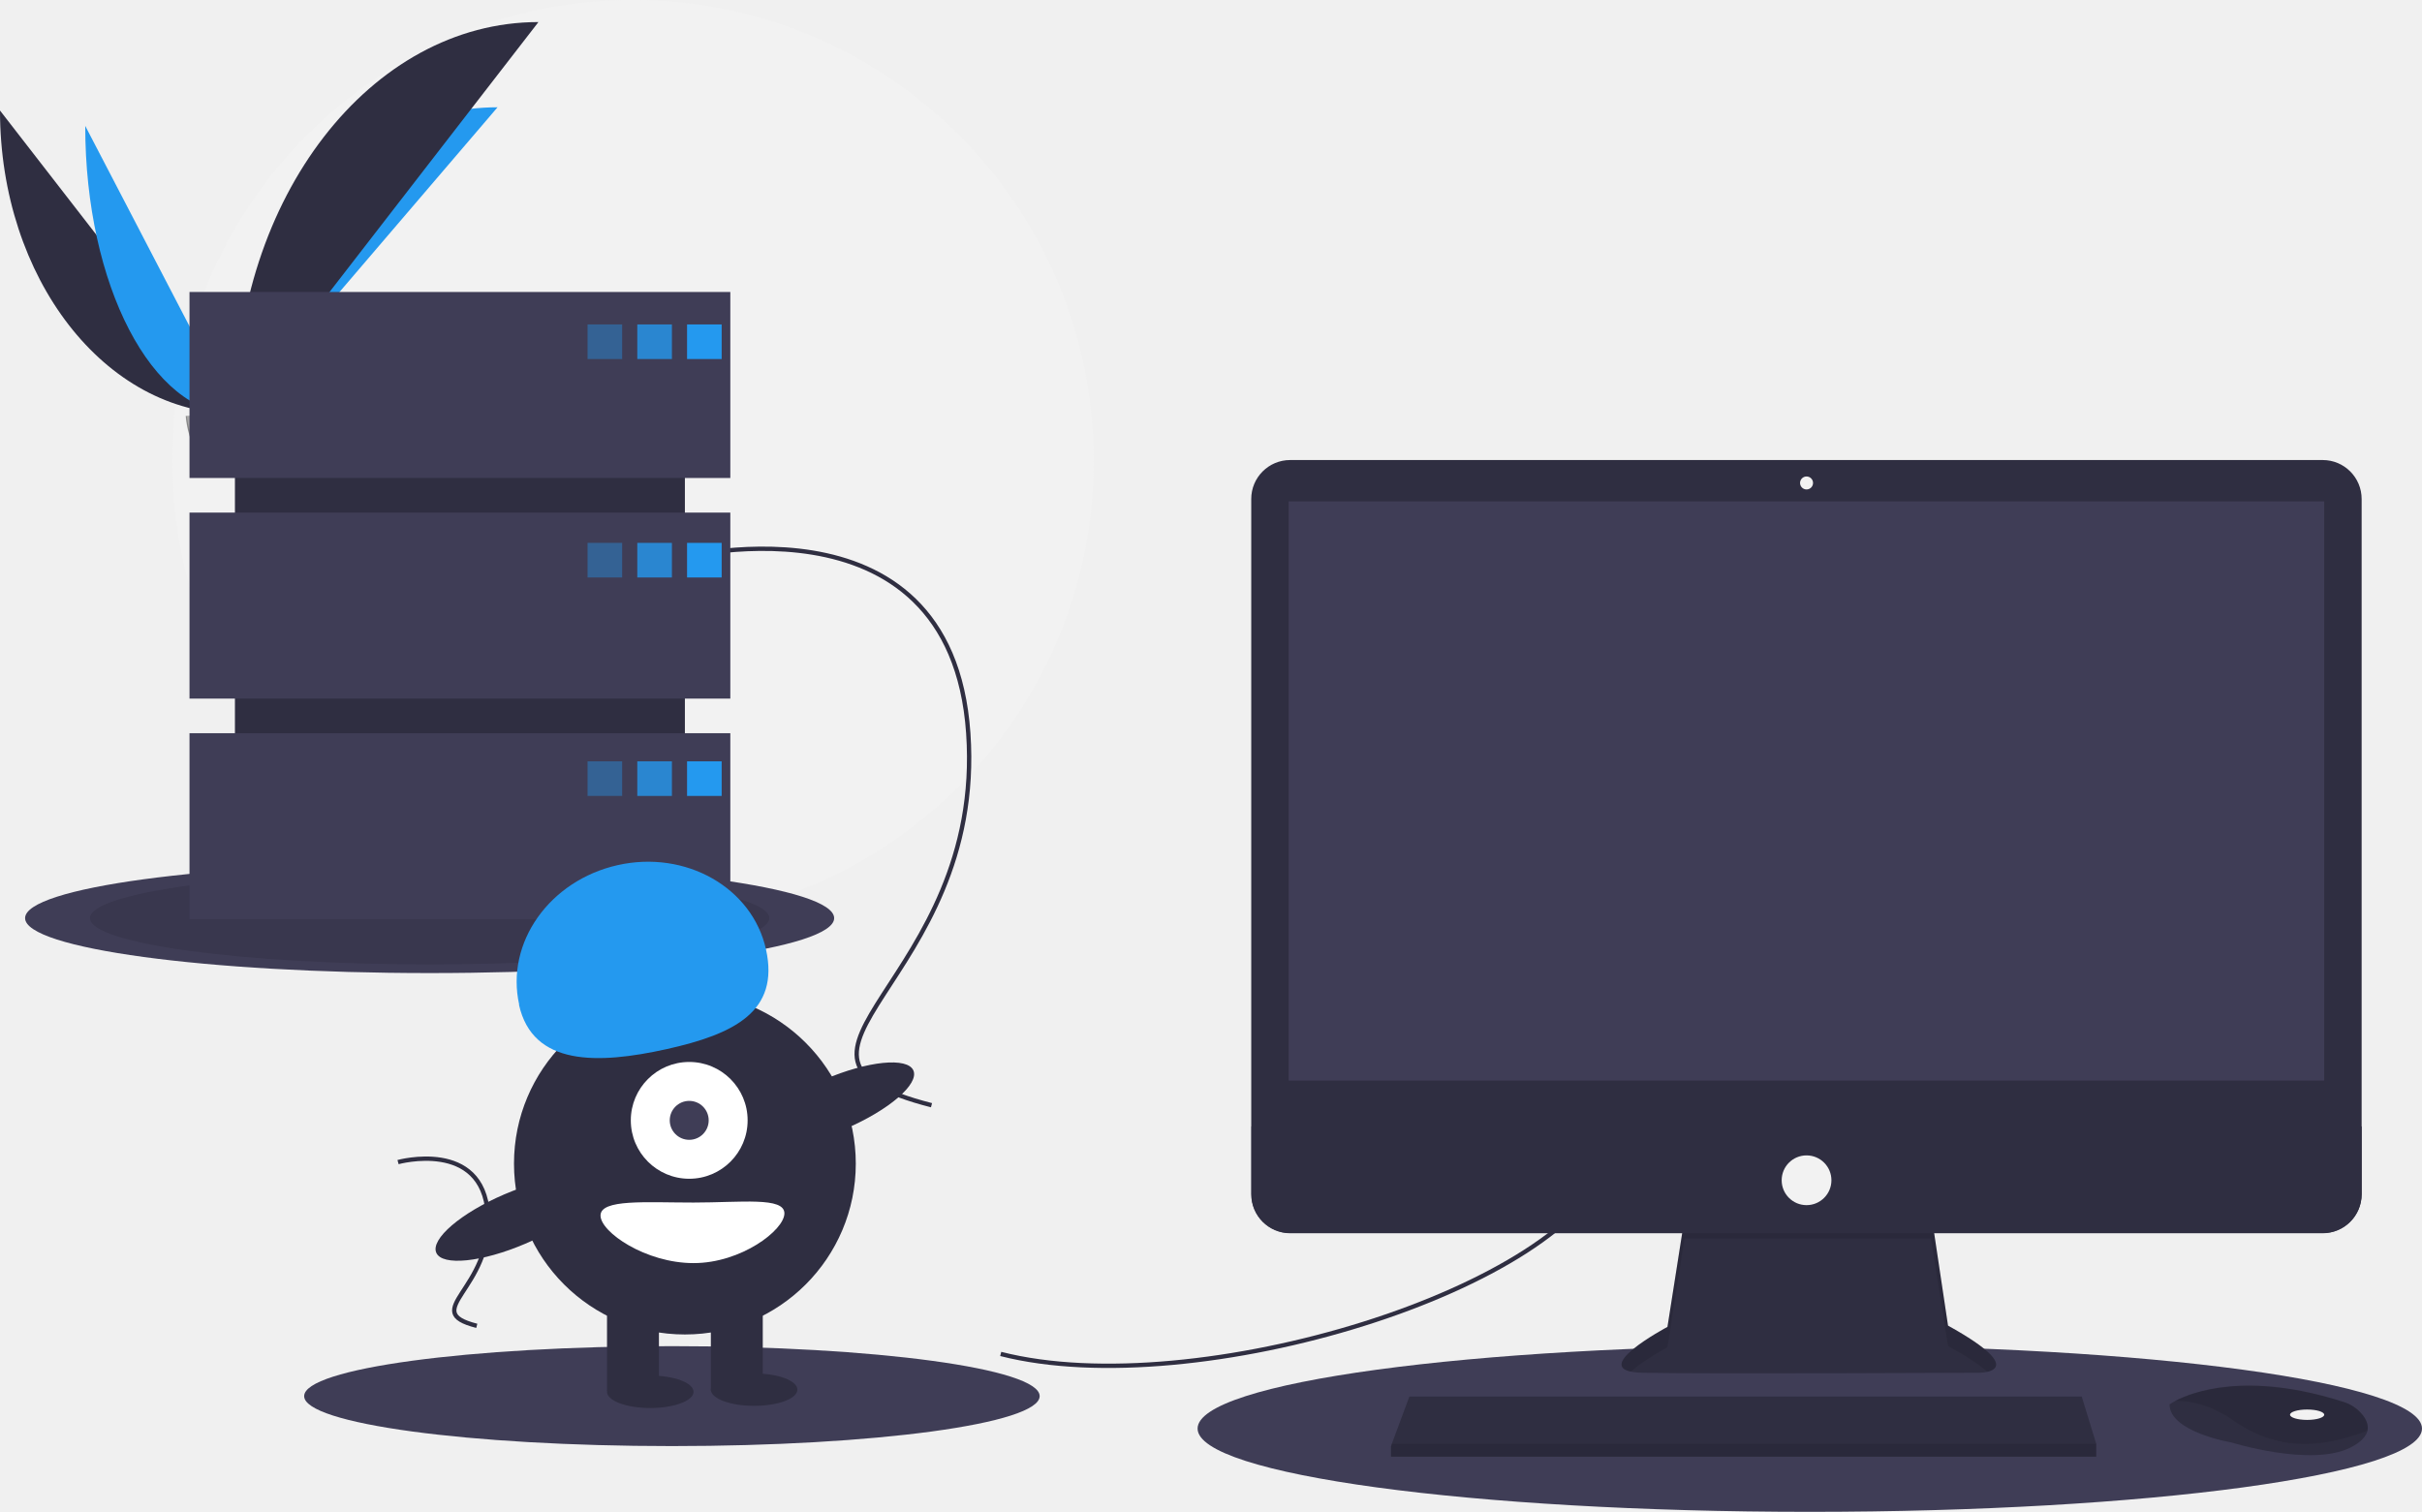
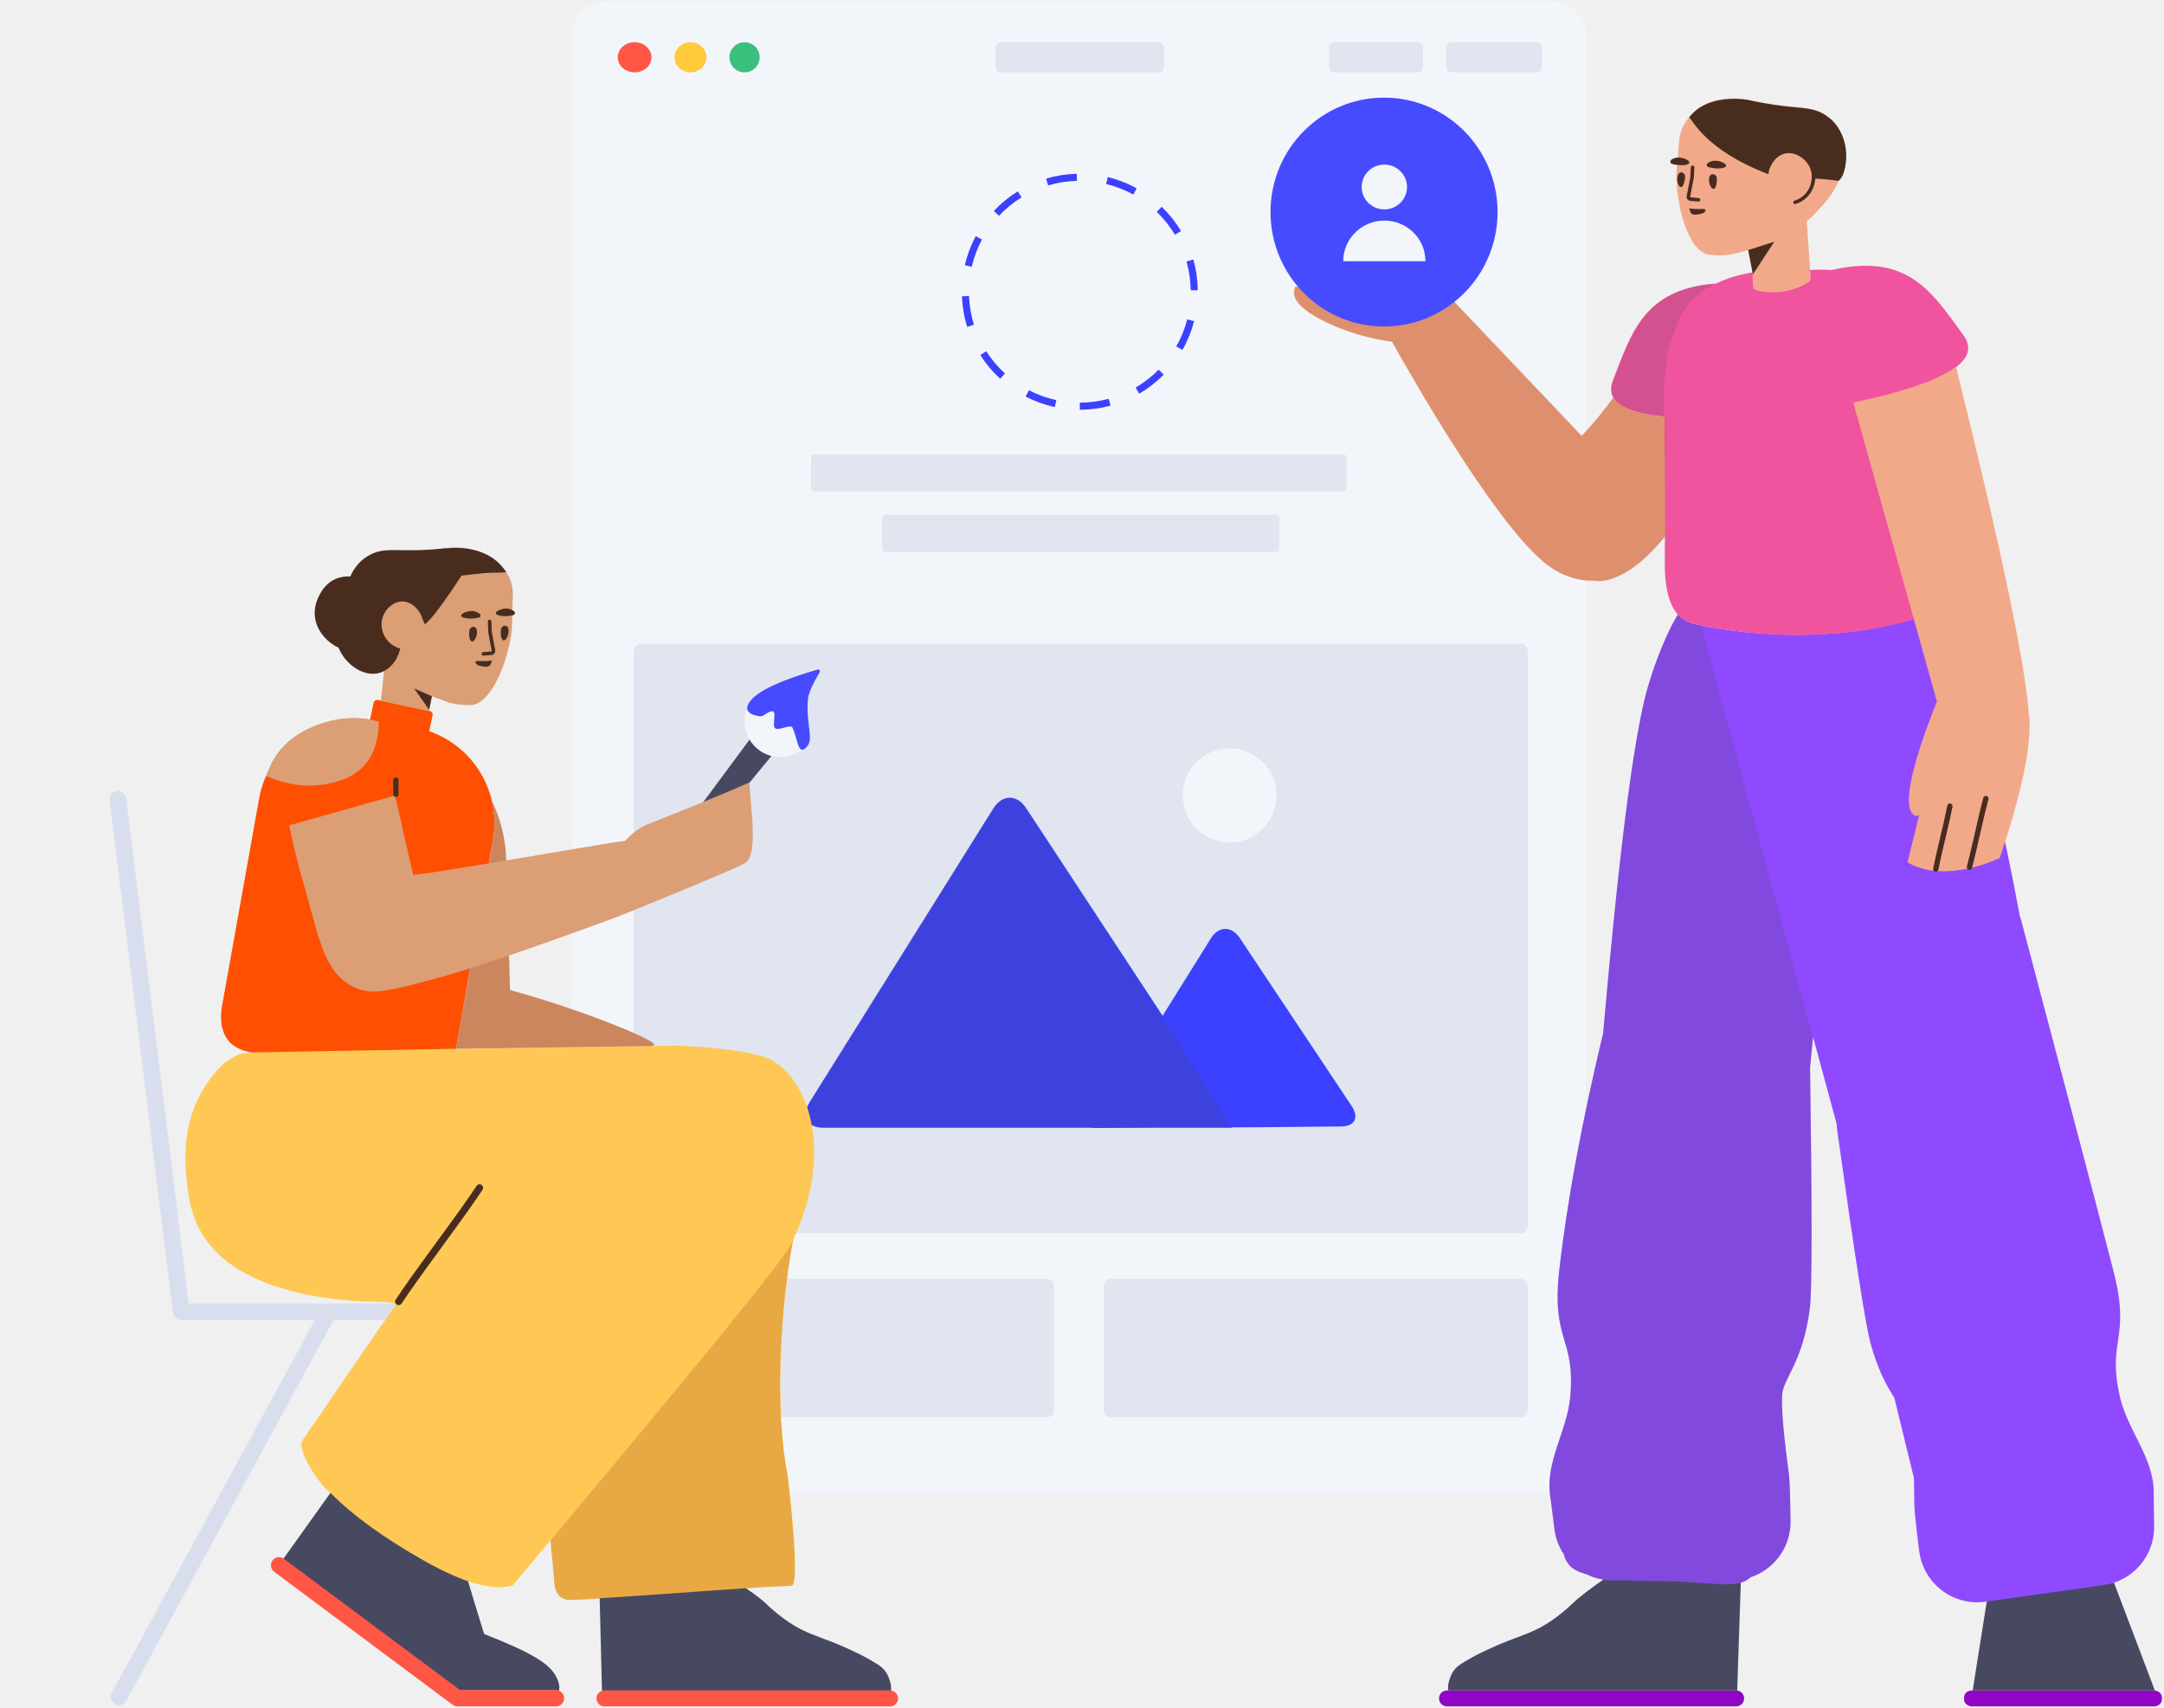
- <svg xmlns="http://www.w3.org/2000/svg" id="Layer_1" data-name="Layer 1" version="1.1" viewBox="0 0 1119.6 699">
-   <defs>
-     <style>
-       .cls-1 {
-         fill: none;
-         stroke: #2f2e41;
-         stroke-miterlimit: 10;
-         stroke-width: 2px;
-       }
- 
-       .cls-2 {
-         fill: #3f3d56;
-       }
- 
-       .cls-2, .cls-3, .cls-4, .cls-5, .cls-6, .cls-7, .cls-8, .cls-9, .cls-10, .cls-11 {
-         stroke-width: 0px;
-       }
- 
-       .cls-3 {
-         fill: #f2f2f2;
-       }
- 
-       .cls-4 {
-         fill: #2f2e41;
-       }
- 
-       .cls-5, .cls-6, .cls-11 {
-         fill: #2499ef;
-       }
- 
-       .cls-6 {
-         opacity: .4;
-       }
- 
-       .cls-6, .cls-7, .cls-9, .cls-11 {
-         isolation: isolate;
-       }
- 
-       .cls-7 {
-         opacity: .1;
-       }
- 
-       .cls-7, .cls-9 {
-         fill: #000;
-       }
- 
-       .cls-8 {
-         fill: #a8a8a8;
-       }
- 
-       .cls-9 {
-         opacity: .2;
-       }
- 
-       .cls-10 {
-         fill: #fff;
-       }
- 
-       .cls-11 {
-         opacity: .8;
-       }
-     </style>
-   </defs>
-   <circle class="cls-3" cx="292.6" cy="213" r="213" />
-   <path class="cls-4" d="M0,51.1c0,77.5,48.6,140.2,108.7,140.2" />
-   <path class="cls-5" d="M108.7,191.4c0-78.4,54.3-141.8,121.3-141.8" />
-   <path class="cls-5" d="M39.4,58.2c0,73.6,31,133.2,69.3,133.2" />
-   <path class="cls-4" d="M108.7,191.4c0-100.1,62.7-181.2,140.2-181.2" />
-   <path class="cls-8" d="M85.8,192.3s15.4-.5,20.1-3.8,23.7-7.3,24.9-2,23.2,26.4,5.8,26.5-40.4-2.7-45.1-5.5-5.6-15.3-5.6-15.3Z" />
-   <path class="cls-9" d="M136.8,211.3c-17.4.1-40.4-2.7-45.1-5.5-3.5-2.2-4.9-9.9-5.4-13.4-.3,0-.5,0-.5,0,0,0,1,12.4,5.6,15.3s27.7,5.7,45.1,5.5c5,0,6.8-1.8,6.7-4.5-.7,1.6-2.6,2.6-6.4,2.6Z" />
-   <ellipse class="cls-2" cx="198.6" cy="424.5" rx="187" ry="25.4" />
-   <ellipse class="cls-7" cx="198.6" cy="424.5" rx="157" ry="21.4" />
-   <ellipse class="cls-2" cx="836.6" cy="660.5" rx="283" ry="38.5" />
-   <ellipse class="cls-2" cx="310.6" cy="645.5" rx="170" ry="23.1" />
-   <path class="cls-1" d="M462.6,626c90,23,263-30,282-90" />
-   <path class="cls-1" d="M309.6,259s130-36,138,80-107,149-17,172" />
-   <path class="cls-1" d="M184,537.3s39.1-10.8,41.5,24c2.4,34.9-32.2,44.8-5.1,51.7" />
-   <path class="cls-4" d="M778.7,563.2l-7.9,50.3s-38.8,20.6-11.5,21.2,155.7,0,155.7,0c0,0,24.8,0-14.5-21.8l-7.9-52.7-113.9,3Z" />
-   <path class="cls-7" d="M753.8,634.2c6.2-5.5,17-11.3,17-11.3l7.9-50.3h113.9c0,.1,7.9,49.7,7.9,49.7,9.2,5.1,14.9,9,18.2,12,5.1-1.2,10.6-5.4-18.2-21.4l-7.9-52.7-113.9,3-7.9,50.3s-32.6,17.3-17,20.7Z" />
-   <rect class="cls-4" x="578.4" y="212.7" width="513.3" height="357.5" rx="18" ry="18" />
-   <rect class="cls-2" x="595.7" y="231.8" width="478.7" height="267.8" />
-   <circle class="cls-3" cx="835.1" cy="223.3" r="3" />
-   <path class="cls-4" d="M1091.7,520.8v31.3c0,10-8.1,18-18,18h-477.2c-10,0-18-8.1-18-18h0v-31.3h513.3Z" />
-   <polygon class="cls-4" points="969 667.5 969 673.5 643 673.5 643 668.7 643.4 667.5 651.5 645.7 962.3 645.7 969 667.5" />
-   <path class="cls-4" d="M1094.4,661.5c-.6,2.5-2.8,5.2-7.9,7.8-18.2,9.1-55.1-2.4-55.1-2.4,0,0-28.5-4.8-28.5-17.6.8-.5,1.6-1,2.5-1.5,7.6-4,33-14,77.9.4,3.3,1,6.3,3,8.5,5.6,1.8,2.1,3.2,4.8,2.6,7.7Z" />
-   <path class="cls-7" d="M1094.4,661.5c-22.3,8.5-42.1,9.2-62.4-5-10.3-7.1-19.6-8.9-26.6-8.8,7.6-4,33-14,77.9.4,3.3,1,6.3,3,8.5,5.6,1.8,2.1,3.2,4.8,2.6,7.7Z" />
-   <ellipse class="cls-3" cx="1066.5" cy="654.1" rx="7.9" ry="2.4" />
-   <circle class="cls-3" cx="835.1" cy="545.7" r="11.5" />
-   <polygon class="cls-7" points="969 667.5 969 673.5 643 673.5 643 668.7 643.4 667.5 969 667.5" />
-   <rect class="cls-4" x="108.6" y="159" width="208" height="242" />
-   <rect class="cls-2" x="87.6" y="135" width="250" height="86" />
-   <rect class="cls-2" x="87.6" y="237" width="250" height="86" />
-   <rect class="cls-2" x="87.6" y="339" width="250" height="86" />
-   <rect class="cls-6" x="271.6" y="150" width="16" height="16" />
-   <rect class="cls-11" x="294.6" y="150" width="16" height="16" />
-   <rect class="cls-5" x="317.6" y="150" width="16" height="16" />
-   <rect class="cls-6" x="271.6" y="251" width="16" height="16" />
-   <rect class="cls-11" x="294.6" y="251" width="16" height="16" />
-   <rect class="cls-5" x="317.6" y="251" width="16" height="16" />
-   <rect class="cls-6" x="271.6" y="352" width="16" height="16" />
-   <rect class="cls-11" x="294.6" y="352" width="16" height="16" />
-   <rect class="cls-5" x="317.6" y="352" width="16" height="16" />
-   <circle class="cls-4" cx="316.6" cy="538" r="79" />
-   <rect class="cls-4" x="280.6" y="600" width="24" height="43" />
-   <rect class="cls-4" x="328.6" y="600" width="24" height="43" />
-   <ellipse class="cls-4" cx="300.6" cy="643.5" rx="20" ry="7.5" />
-   <ellipse class="cls-4" cx="348.6" cy="642.5" rx="20" ry="7.5" />
-   <circle class="cls-10" cx="318.6" cy="518" r="27" />
-   <circle class="cls-2" cx="318.6" cy="518" r="9" />
-   <path class="cls-5" d="M240,464.5c-6.4-28.6,14-57.4,45.5-64.5s62.3,10.4,68.6,39-14.5,39.1-46.1,46.1-61.8,7.9-68.1-20.6Z" />
-   <ellipse class="cls-4" cx="385.8" cy="510.8" rx="39.5" ry="12.4" transform="translate(-169.9 193) rotate(-23.2)" />
-   <ellipse class="cls-4" cx="237.8" cy="563.8" rx="39.5" ry="12.4" transform="translate(-202.7 139.1) rotate(-23.2)" />
-   <path class="cls-10" d="M362.6,561c0,7.7-19.9,23-42,23s-43-14.3-43-22,20.9-6,43-6,42-2.7,42,5Z" />
+ <svg xmlns="http://www.w3.org/2000/svg" width="493" height="389" viewBox="0 0 493 389" fill="none">
+   <path d="M353.296 0.308H138.306C133.842 0.308 130.224 3.927 130.224 8.391V332.129C130.224 336.593 133.842 340.212 138.306 340.212H353.296C357.76 340.212 361.379 336.593 361.379 332.129V8.391C361.379 3.927 357.76 0.308 353.296 0.308Z" fill="#F2F6FB" />
+   <path d="M144.57 16.485C146.69 16.485 148.409 14.947 148.409 13.05C148.409 11.152 146.69 9.614 144.57 9.614C142.449 9.614 140.731 11.152 140.731 13.05C140.731 14.947 142.449 16.485 144.57 16.485Z" fill="#FF5645" />
+   <path d="M157.299 16.485C159.308 16.485 160.936 14.947 160.936 13.05C160.936 11.152 159.308 9.614 157.299 9.614C155.291 9.614 153.662 11.152 153.662 13.05C153.662 14.947 155.291 16.485 157.299 16.485Z" fill="#FFCB3D" />
+   <path d="M169.625 16.485C171.522 16.485 173.06 14.947 173.06 13.05C173.06 11.152 171.522 9.614 169.625 9.614C167.728 9.614 166.19 11.152 166.19 13.05C166.19 14.947 167.728 16.485 169.625 16.485Z" fill="#3ABF7C" />
+   <path d="M228.02 9.614H263.986C264.656 9.614 265.199 10.157 265.199 10.827V15.273C265.199 15.942 264.656 16.485 263.986 16.485H228.02C227.35 16.485 226.808 15.942 226.808 15.273V10.827C226.808 10.157 227.35 9.614 228.02 9.614ZM330.666 9.614H350.064C350.733 9.614 351.276 10.157 351.276 10.827V15.273C351.276 15.942 350.733 16.485 350.064 16.485H330.666C329.996 16.485 329.454 15.942 329.454 15.273V10.827C329.454 10.157 329.996 9.614 330.666 9.614ZM303.994 9.614H322.988C323.657 9.614 324.2 10.157 324.2 10.827V15.273C324.2 15.942 323.657 16.485 322.988 16.485H303.994C303.325 16.485 302.782 15.942 302.782 15.273V10.827C302.782 10.157 303.325 9.614 303.994 9.614ZM201.752 117.245H290.658C291.105 117.245 291.466 117.607 291.466 118.053V124.933C291.466 125.38 291.105 125.742 290.658 125.742H201.752C201.306 125.742 200.944 125.38 200.944 124.933V118.053C200.944 117.607 201.306 117.245 201.752 117.245ZM185.588 103.487H306.015C306.461 103.487 306.823 103.849 306.823 104.296V111.176C306.823 111.623 306.461 111.984 306.015 111.984H185.588C185.141 111.984 184.779 111.623 184.779 111.176V104.296C184.779 103.849 185.141 103.487 185.588 103.487ZM144.368 148.23C144.368 147.339 145.095 146.616 145.985 146.616H346.426C347.319 146.616 348.043 147.339 348.043 148.23V279.338C348.043 280.229 347.316 280.952 346.426 280.952H145.985C145.092 280.952 144.368 280.229 144.368 279.338V148.23ZM145.632 291.308H238.071C238.792 291.308 239.053 291.383 239.317 291.524C239.58 291.665 239.787 291.871 239.928 292.135C240.069 292.398 240.144 292.66 240.144 293.38V320.796C240.144 321.517 240.069 321.778 239.928 322.042C239.787 322.305 239.58 322.512 239.317 322.653C239.053 322.794 238.792 322.869 238.071 322.869H145.632C144.911 322.869 144.65 322.794 144.386 322.653C144.123 322.512 143.916 322.305 143.775 322.042C143.634 321.778 143.559 321.517 143.559 320.796V293.38C143.559 292.66 143.634 292.398 143.775 292.135C143.916 291.871 144.123 291.665 144.386 291.524C144.65 291.383 144.911 291.308 145.632 291.308ZM253.531 291.308H345.971C346.691 291.308 346.953 291.383 347.216 291.524C347.479 291.665 347.686 291.871 347.827 292.135C347.968 292.398 348.043 292.66 348.043 293.38V320.796C348.043 321.517 347.968 321.778 347.827 322.042C347.686 322.305 347.479 322.512 347.216 322.653C346.953 322.794 346.691 322.869 345.971 322.869H253.531C252.811 322.869 252.549 322.794 252.286 322.653C252.022 322.512 251.816 322.305 251.675 322.042C251.534 321.778 251.459 321.517 251.459 320.796V293.38C251.459 292.66 251.534 292.398 251.675 292.135C251.816 291.871 252.022 291.665 252.286 291.524C252.549 291.383 252.811 291.308 253.531 291.308Z" fill="#E1E5F0" />
+   <path d="M280.132 191.921C286.032 191.921 290.815 187.117 290.815 181.192C290.815 175.266 286.032 170.462 280.132 170.462C274.231 170.462 269.448 175.266 269.448 181.192C269.448 187.117 274.231 191.921 280.132 191.921Z" fill="#F2F6FB" />
+   <path d="M246.003 93.33V91.714C248.251 91.714 250.459 91.42 252.588 90.847L253.009 92.408C250.743 93.018 248.393 93.33 246.003 93.33ZM259.531 89.682L258.716 88.286C260.636 87.165 262.401 85.794 263.965 84.212L265.114 85.349C263.451 87.031 261.573 88.49 259.531 89.682ZM269.383 79.714L267.978 78.916C269.075 76.986 269.913 74.917 270.468 72.758L272.033 73.16C271.443 75.459 270.551 77.66 269.383 79.714ZM272.875 66.108L271.259 66.128C271.23 63.881 270.908 61.676 270.307 59.554L271.862 59.113C272.502 61.372 272.845 63.718 272.875 66.108ZM269.051 52.623L267.665 53.456C266.52 51.551 265.127 49.803 263.525 48.26L264.647 47.096C266.35 48.737 267.832 50.596 269.051 52.623ZM258.959 42.901L258.179 44.316C256.236 43.245 254.157 42.433 251.991 41.907L252.372 40.336C254.679 40.896 256.891 41.76 258.959 42.901ZM245.311 39.585L245.352 41.201C243.107 41.258 240.906 41.608 238.791 42.238L238.33 40.688C240.582 40.018 242.924 39.645 245.311 39.585ZM231.879 43.584L232.729 44.958C230.839 46.129 229.109 47.544 227.587 49.166L226.409 48.059C228.028 46.335 229.868 44.829 231.879 43.584ZM222.287 53.801L223.713 54.563C222.667 56.52 221.883 58.609 221.384 60.784L219.809 60.422C220.339 58.108 221.174 55.884 222.287 53.801ZM219.149 67.493L220.764 67.432C220.85 69.675 221.229 71.871 221.886 73.98L220.343 74.461C219.643 72.217 219.24 69.879 219.149 67.493ZM223.321 80.873L224.684 80.005C225.878 81.88 227.316 83.592 228.957 85.093L227.865 86.286C226.121 84.689 224.591 82.868 223.321 80.873ZM233.659 90.333L234.402 88.898C236.372 89.918 238.47 90.675 240.651 91.146L240.31 92.726C237.989 92.225 235.755 91.419 233.659 90.333ZM262.922 256.89L248.9 256.954L248.939 256.89H187.697C183.903 256.89 182.46 254.282 184.471 251.066L226.323 184.158C228.335 180.942 231.665 180.896 233.763 184.063L264.862 231.384L275.863 213.76C277.637 210.918 280.579 210.874 282.436 213.663L307.907 251.906C309.763 254.694 308.572 256.71 305.218 256.606L286.592 256.783L280.711 256.81L280.76 256.89C280.76 256.89 277.687 256.89 273.891 256.89H262.922Z" fill="#3C41FF" />
+   <path opacity="0.177" d="M280.594 256.982C280.594 256.982 277.521 256.982 273.725 256.982H187.531C183.737 256.982 182.293 254.374 184.305 251.158L226.156 184.25C228.168 181.034 231.499 180.988 233.597 184.155L269.788 239.225" fill="#444444" />
+   <path d="M490.696 388.712H449.274C448.304 388.712 447.456 388.013 447.456 387.173V386.614C447.456 385.774 448.264 385.075 449.274 385.075H490.696C491.666 385.075 492.515 385.774 492.515 386.614V387.173C492.515 388.013 491.707 388.712 490.696 388.712ZM395.527 385.075C396.531 385.075 397.345 385.889 397.345 386.893C397.345 387.898 396.531 388.712 395.527 388.712H329.656C328.651 388.712 327.837 387.898 327.837 386.893C327.837 385.889 328.651 385.075 329.656 385.075H395.527Z" fill="#9105C6" />
+   <path d="M490.917 385.087C490.845 385.079 490.771 385.074 490.696 385.074H449.413L452.68 364.457L481.615 360.536L490.917 385.087ZM395.768 385.09C395.689 385.08 395.608 385.074 395.527 385.074H329.942C329.898 384.853 329.876 384.574 329.883 384.213C329.928 383.931 329.934 383.608 330.02 383.286C330.539 381.355 331.167 380.072 333.006 378.932C334.845 377.792 336.722 376.773 338.678 375.878C345.891 372.487 348.355 372.53 353.098 369.419C355.061 368.12 356.866 366.615 358.551 364.987C359.675 363.902 361.969 362.139 365.434 359.698L396.59 360.396L395.768 385.09Z" fill="#474961" />
+   <path d="M439.619 137.408C442.695 143.397 451.02 161.98 458.452 199.808C459.064 202.947 459.652 206.002 460.215 208.969L460.272 208.9C470.457 247.282 477.527 274.152 481.481 289.51C485.543 305.284 479.91 305.037 482.99 318.308C484.766 325.959 490.716 332.111 490.664 340.078C490.656 341.336 490.687 343.852 490.755 347.626C490.878 354.367 485.953 360.139 479.278 361.077L452.316 364.867C445.022 365.892 438.279 360.81 437.254 353.516C437.244 353.449 437.235 353.381 437.227 353.314C436.499 347.495 436.131 344.036 436.122 342.936C436.102 340.658 436.074 338.583 436.03 336.693C434.477 330.335 432.858 323.718 431.555 318.384C429.797 315.668 427.729 311.913 426.099 305.84C425.027 301.844 422.59 286.291 418.787 259.181C418.714 258.817 418.575 257.696 418.37 255.818L413.047 236.224C412.825 238.513 412.599 240.828 412.37 243.164C412.839 275.636 412.827 293.878 412.333 297.889C410.778 310.515 406.126 313.991 405.99 317.958C405.857 321.844 406.448 327.508 407.57 336.02C407.714 337.11 407.831 340.587 407.92 346.45C407.921 346.518 407.922 346.586 407.922 346.654C407.922 352.558 404.087 357.565 398.772 359.321C395.429 362.365 390.046 360.049 375.91 360.146C375.91 360.146 373.735 360.165 370.863 359.992L367.359 359.992C365.285 359.992 363.311 359.515 361.549 358.661C359.878 358.193 358.495 357.577 357.725 356.768C357.082 356.073 356.676 355.285 356.676 355.285C356.484 354.855 356.346 354.432 356.247 354.032C355.13 352.35 354.38 350.393 354.121 348.269C353.664 344.522 353.344 342.026 353.161 340.781C352.002 332.899 357.037 325.978 357.731 318.155C358.934 304.585 353.391 305.613 355.218 289.427C356.98 273.815 360.315 255.793 365.222 235.362C368.06 203.185 371.795 167.03 375.91 154.88C375.979 154.663 378.545 146.052 382.256 139.972C382.369 140.094 382.487 140.212 382.609 140.324C383.073 140.76 383.535 141.076 383.996 141.31C384.919 141.86 385.684 142.049 385.684 142.049C385.684 142.049 385.722 142.048 385.761 142.088C385.761 142.088 410.537 148.285 435.12 141.226L435.195 141.184C435.195 141.184 435.953 140.969 436.856 140.387C437.271 140.138 437.759 139.765 438.209 139.353C438.772 138.802 439.237 138.139 439.619 137.408Z" fill="#8F4AFF" />
+   <path opacity="0.177" d="M387.557 142.483L400.493 190.186L413.035 236.353C412.817 238.6 412.595 240.872 412.37 243.164C412.839 275.636 412.827 293.878 412.333 297.889C410.778 310.515 406.126 313.991 405.99 317.958C405.857 321.844 406.448 327.508 407.57 336.02C407.714 337.11 407.831 340.587 407.92 346.45C407.921 346.518 407.922 346.586 407.922 346.654C407.922 352.558 404.087 357.565 398.772 359.321C395.429 362.365 390.046 360.049 375.91 360.146C375.91 360.146 373.735 360.165 370.863 359.992L367.359 359.992C365.285 359.992 363.311 359.515 361.549 358.661C359.878 358.193 358.495 357.577 357.725 356.768C357.082 356.073 356.676 355.285 356.676 355.285C356.484 354.855 356.346 354.432 356.247 354.032C355.13 352.35 354.38 350.393 354.121 348.269C353.664 344.522 353.344 342.026 353.161 340.781C352.002 332.899 357.037 325.978 357.731 318.155C358.934 304.585 353.391 305.613 355.218 289.427C356.98 273.815 360.315 255.793 365.222 235.362C368.06 203.185 371.795 167.03 375.91 154.88C375.979 154.663 378.545 146.052 382.256 139.972C382.369 140.094 382.487 140.212 382.609 140.324C383.073 140.76 383.535 141.076 383.996 141.31C384.919 141.86 385.684 142.049 385.684 142.049C385.684 142.049 385.722 142.048 385.761 142.088C385.761 142.088 386.393 142.246 387.557 142.483Z" fill="#444444" />
+   <path d="M440.049 86.671C440.095 87.136 440.141 87.616 440.185 88.111L440.187 88.232L440.298 90.211C440.949 112.23 441.274 122.128 441.456 126.005C441.456 126.005 441.425 126.41 441.473 127.016C441.58 128.792 441.746 136.106 438.377 139.399C437.928 139.811 437.439 140.183 437.025 140.433C436.122 141.014 435.364 141.23 435.364 141.23L435.289 141.272C410.706 148.33 385.93 142.133 385.93 142.133C385.511 142.023 385.107 141.91 384.338 141.526C383.583 141.15 382.865 140.595 382.635 140.379C379.191 137.205 379.244 129.881 379.289 128.101C379.279 127.535 379.272 127.091 379.272 127.091C379.315 123.392 379.3 114.411 379.199 94.925C369.547 94.029 365.64 91.245 367.476 86.572C371.649 75.956 374.413 65.77 390.956 64.593C395.015 62.569 399.447 61.891 402.532 61.685C404.319 61.573 405.652 61.59 406.185 61.621C406.413 61.617 406.719 61.652 407.29 61.683C407.862 61.713 408.509 61.742 409.233 61.77C409.955 61.717 410.602 61.665 411.172 61.615C411.742 61.565 412.008 61.52 412.274 61.515C412.844 61.465 414.137 61.401 415.927 61.451C416.354 61.465 416.807 61.486 417.281 61.518C417.521 61.463 417.763 61.409 418.01 61.356C435.012 57.686 440.388 66.977 447.291 76.321C450.054 80.06 447.64 83.511 440.049 86.671Z" fill="#F0549E" />
+   <path opacity="0.177" d="M390.699 64.592C388.337 65.783 386.106 67.433 384.346 69.716C383.564 70.74 382.563 72.293 381.803 74.53C381.694 74.855 381.585 75.14 381.477 75.465C381.222 76.157 380.677 77.622 380.21 79.206C379.708 80.994 379.31 84.396 379.05 89.13L379.052 89.251L379.011 91.233C379.018 92.481 379.024 93.69 379.03 94.861C369.616 93.933 365.818 91.159 367.634 86.539C371.771 76.012 374.523 65.908 390.699 64.592Z" fill="#444444" />
+   <path d="M437.257 185.543C436.92 185.805 436.721 185.921 436.721 185.921C431.416 185.031 439.001 165.38 441.262 159.818L422.22 91.693C434.041 89.193 441.839 86.469 445.613 83.519C455.879 124.833 461.427 151.331 462.255 163.013C462.318 163.383 462.357 163.78 462.371 164.204C462.592 171.002 460.333 181.406 455.595 195.415C455.557 195.497 443.233 201.549 434.563 196.433L437.257 185.543ZM385.401 26.053C385.418 26.031 385.435 26.008 385.452 25.985C388.999 22.009 395.528 22.127 398.469 22.761C398.826 22.839 400.095 23.135 401.932 23.45C402.928 23.636 403.732 23.721 404.21 23.811C410.173 24.682 412.62 24.208 415.465 26.133C415.998 26.473 417.208 27.332 418.186 28.857C420.943 33.17 419.638 38.235 419.277 39.741C418.072 44.247 415.124 46.782 414.197 47.863C413.508 48.681 412.551 49.593 411.621 50.418L412.522 63.462C412.531 63.745 412.42 64.032 412.182 64.162C411.155 64.844 409.686 65.624 407.842 66.093C404.517 66.977 401.629 66.512 399.997 66.083C399.671 66.014 399.417 65.699 399.406 65.376L398.918 56.822C398.564 56.914 398.187 57.01 397.785 57.111C394.233 58.038 394.447 57.938 394.197 57.993C391.598 58.37 389.436 58.062 389.042 57.939C387.608 57.666 386.208 56.3 385.057 54.106C383.495 51.179 382.295 46.745 381.947 41.547C381.863 40.807 381.898 40.079 381.934 39.351L382.53 32.139C382.658 30.527 383.189 28.958 384.145 27.595C384.534 26.986 384.911 26.497 385.359 26.097C385.373 26.082 385.387 26.068 385.401 26.053ZM367.511 90.531C368.796 92.852 372.692 94.315 379.199 94.918C379.27 108.551 379.299 117.042 379.295 122.18C369.59 134.133 363.097 132.268 363.097 132.268C358.574 132.464 355.116 130.407 353.811 129.618C342.426 122.751 320.814 84.535 317.086 77.841C312.165 77.166 307.572 75.873 303.305 73.961C296.5 70.912 293.757 68.018 295.078 65.281L329.953 67.533L330.049 67.467L360.294 99.302C363.464 95.934 365.617 93.183 367.511 90.531Z" fill="#F2A98A" />
+   <path opacity="0.2" d="M367.641 90.532C368.926 92.853 372.823 94.315 379.33 94.918C379.4 108.551 379.429 117.042 379.425 122.18C369.72 134.133 363.227 132.268 363.227 132.268C358.704 132.464 355.246 130.407 353.941 129.618C342.556 122.751 320.944 84.535 317.217 77.841C312.296 77.166 307.702 75.873 303.435 73.961C296.63 70.912 293.888 68.019 295.209 65.281L330.083 67.533L330.179 67.467L360.424 99.302C363.594 95.934 365.747 93.183 367.641 90.532Z" fill="#8C2A00" />
+   <path d="M398.263 56.964L404.217 55.064L399.346 62.507L398.263 56.964Z" fill="#482D1F" />
+   <path d="M412.779 40.636C412.822 39.657 412.62 38.651 412.093 37.726C410.997 35.782 408.692 34.524 406.695 34.964C405.572 35.212 404.76 35.98 404.671 36.052C403.442 37.304 403.049 38.726 403.049 38.726L402.852 39.67C388.368 34.144 385.56 27.17 384.805 26.73C385.035 26.47 385.262 26.25 385.403 26.061C388.99 22.09 395.641 22.22 398.621 22.858C399.019 22.941 400.288 23.237 402.164 23.556C403.201 23.746 404.005 23.831 404.483 23.922C410.566 24.805 413.054 24.335 415.939 26.264C416.472 26.604 417.723 27.467 418.7 28.992C421.749 33.62 420.36 38.717 419.831 39.881C419.461 40.695 418.88 41.203 418.88 41.203C416.739 40.882 414.744 40.74 412.779 40.636ZM380.907 37.34C380.508 37.238 380.414 36.707 380.711 36.439C381.092 36.135 381.754 35.846 382.561 35.888C384.216 35.975 385.934 37.158 384.053 37.545C382.948 37.77 381.665 37.541 380.907 37.34ZM389.206 38.058C388.806 37.956 388.713 37.425 389.05 37.159C389.431 36.855 390.093 36.566 390.941 36.611C392.595 36.698 394.312 37.921 392.432 38.267C391.245 38.529 389.964 38.26 389.206 38.058Z" fill="#482D1F" />
+   <path d="M383.907 40.33C383.831 41.014 383.65 42.138 383.226 42.52C382.508 43.089 381.726 41.025 382.316 39.801C382.545 39.287 382.832 39.221 383.153 39.278C383.633 39.384 383.932 39.845 383.907 40.33ZM391.135 40.628C391.139 41.316 391.08 42.446 390.651 42.909C390.01 43.564 388.981 41.567 389.453 40.297C389.642 39.78 389.93 39.674 390.253 39.691C390.738 39.716 391.12 40.141 391.135 40.628Z" fill="#482D1F" />
+   <path d="M387.392 48.728C387.679 48.662 388.375 48.496 388.52 48.059C388.524 47.978 388.571 47.859 388.535 47.776C388.388 47.485 387.895 47.621 387.167 47.624C385.871 47.637 384.828 47.461 384.828 47.461C384.828 47.461 385.068 48.283 385.257 48.535C385.629 49.162 386.942 48.826 387.392 48.728Z" fill="#482D1F" />
+   <path d="M385.073 40.472L385.08 40.416L385.074 40.444L385.073 40.472ZM384.248 44.703C384.148 45.154 384.478 45.62 384.934 45.72C385.034 45.735 385.034 45.735 385.099 45.743C385.777 45.831 386.202 45.873 386.933 45.912C387.155 45.923 387.346 45.752 387.357 45.529C387.369 45.306 387.198 45.116 386.975 45.104C386.267 45.067 385.862 45.027 385.203 44.942L385.073 44.925C385.072 44.923 385.038 44.875 385.039 44.867L385.873 40.57L385.88 40.514L386.005 38.133C386.016 37.91 385.845 37.72 385.622 37.708C385.4 37.696 385.209 37.868 385.198 38.09L385.074 40.444L384.248 44.703Z" fill="#482D1F" />
+   <path d="M412.752 40.012C412.812 41.209 412.465 42.469 411.822 43.444C411.036 44.675 410.047 45.288 408.809 45.709C408.597 45.781 408.484 46.01 408.556 46.222C408.628 46.433 408.857 46.546 409.069 46.474C409.613 46.289 410.05 46.101 410.566 45.781C411.327 45.31 411.987 44.688 412.5 43.884C413.235 42.771 413.628 41.341 413.559 39.971C413.548 39.749 413.358 39.577 413.135 39.588C412.912 39.599 412.741 39.789 412.752 40.012Z" fill="#482D1F" />
+   <path d="M443.631 183.523C443.695 183.195 444.013 182.98 444.342 183.044C444.67 183.108 444.885 183.427 444.821 183.755C444.418 185.819 444.055 187.413 443.205 190.955C442.36 194.479 441.999 196.061 441.601 198.103C441.537 198.432 441.219 198.646 440.89 198.582C440.562 198.518 440.347 198.2 440.411 197.871C440.814 195.807 441.177 194.213 442.027 190.672C442.872 187.147 443.233 185.565 443.631 183.523ZM451.827 181.745C451.911 181.421 452.242 181.226 452.566 181.311C452.89 181.395 453.085 181.726 453 182.05C452.423 184.27 452.015 186 451.135 189.862C450.253 193.736 449.842 195.475 449.261 197.71C449.177 198.034 448.846 198.228 448.522 198.144C448.198 198.06 448.003 197.729 448.088 197.405C448.665 195.185 449.073 193.455 449.953 189.593C450.835 185.719 451.246 183.98 451.827 181.745Z" fill="#482D1F" />
+   <path d="M315.309 74.376C329.593 74.376 341.173 62.704 341.173 48.307C341.173 33.91 329.593 22.238 315.309 22.238C301.025 22.238 289.446 33.91 289.446 48.307C289.446 62.704 301.025 74.376 315.309 74.376Z" fill="#474BFF" />
+   <path d="M315.379 47.699C312.526 47.699 310.213 45.414 310.213 42.595C310.213 39.777 312.526 37.492 315.379 37.492C318.233 37.492 320.546 39.777 320.546 42.595C320.546 45.414 318.233 47.699 315.379 47.699ZM315.379 50.25C320.552 50.25 324.744 54.392 324.744 59.5H306.015C306.015 54.392 310.207 50.25 315.379 50.25Z" fill="#F2F6FB" />
+   <path d="M39.418 298.831V298.906C39.418 299.876 40.267 300.685 41.237 300.685H71.748L60.998 320.408C53.32 334.473 45.682 348.497 38.044 362.562L25.395 385.762C24.951 386.57 25.315 387.621 26.163 388.106L26.325 388.187C27.174 388.672 28.265 388.389 28.669 387.621L75.991 300.685H107.512L154.834 387.621C155.238 388.389 156.33 388.631 157.178 388.187L157.34 388.106C158.188 387.621 158.552 386.57 158.108 385.762L145.459 362.562C137.781 348.497 130.143 334.473 122.505 320.408L111.755 300.685H152.208C153.218 300.685 154.026 299.876 154.026 298.906V298.704C154.026 297.734 153.177 296.926 152.208 296.926H124.728C106.825 296.926 88.882 296.926 70.939 296.926H42.986L39.58 269.362C37.236 250.608 34.933 231.815 32.589 213.021L28.75 181.981C28.628 180.89 27.699 180.081 26.689 180.202L26.486 180.243C25.517 180.364 24.83 181.375 24.951 182.385L39.378 298.623C39.388 298.694 39.402 298.763 39.418 298.831Z" fill="#D8DEED" />
+   <path d="M127.286 385.233C127.038 385.108 126.76 385.037 126.468 385.037H104.616L64.513 355.156L79.709 333.867L104.037 351.529C105.37 356.055 106.744 360.582 108.118 365.149C108.846 367.534 109.573 369.878 110.3 372.222C112.564 373.111 114.503 373.92 115.877 374.526C118.504 375.658 120.727 376.708 123.151 378.285C123.151 378.285 125.253 379.578 126.425 381.437C126.788 382.043 127.112 382.73 127.314 383.458C127.395 383.781 127.395 384.105 127.435 384.388C127.422 384.653 127.362 384.95 127.286 385.233ZM202.978 385.165C202.845 385.134 202.706 385.118 202.564 385.118H137.501C137.379 385.118 137.26 385.13 137.145 385.153L136.513 359.957L167.067 359.868C170.801 362.309 173.23 364.072 174.354 365.158C176.04 366.786 177.844 368.29 179.807 369.59C184.55 372.701 187.014 372.658 194.228 376.048C196.183 376.944 198.06 377.962 199.899 379.102C201.738 380.243 202.366 381.525 202.885 383.456C202.972 383.778 202.977 384.101 203.023 384.384C203.028 384.703 203.012 384.958 202.978 385.165Z" fill="#474961" />
+   <path d="M103.144 388.349C103.104 388.324 103.065 388.296 103.026 388.268L62.453 358.036C61.645 357.43 61.483 356.258 62.089 355.449C62.696 354.641 63.867 354.479 64.676 355.086L104.815 384.994H126.667C127.678 384.994 128.526 385.843 128.526 386.853C128.526 387.863 127.678 388.712 126.667 388.712H104.239C103.828 388.712 103.45 388.578 103.144 388.349ZM137.7 385.075H202.763C203.767 385.075 204.581 385.889 204.581 386.893C204.581 387.898 203.767 388.712 202.763 388.712H137.7C136.695 388.712 135.881 387.898 135.881 386.893C135.881 385.889 136.695 385.075 137.7 385.075Z" fill="#FF5645" />
+   <path d="M180.745 282.302C177.734 298.132 176.502 321.333 179.455 335.937C179.455 335.937 182.522 361.036 180.373 361.198C179.852 361.238 174.312 361.481 173.726 361.521C159.143 362.491 133.819 364.431 130.043 364.431C127.526 364.431 126.267 362.814 126.267 359.581L125.446 350.899V350.829C122.661 354.152 119.77 357.599 116.772 361.167C112.313 362.491 105.569 360.595 96.539 355.479C87.509 350.363 80.519 345.32 75.57 340.349C73.186 338.813 67.383 330.319 68.919 328.097L79.062 313.304L85.124 304.453C86.821 301.947 88.103 300.286 89.921 297.659C89.921 297.618 90.247 297.137 90.247 297.097C89.6 297.097 90.337 296.572 85.73 296.531C81.123 296.491 56.31 295.965 46.814 282.264C43.025 276.798 42.732 270.745 42.449 268.037C41.398 257.502 44.177 248.964 50.786 242.424C52.556 241.123 53.859 240.352 54.694 240.109C56.028 239.705 63.059 239.503 64.433 239.422L92.641 239.059C106.063 238.88 117.27 238.728 126.261 238.603L126.267 238.533L126.261 238.603C144.43 238.35 153.55 238.206 153.622 238.169C153.784 238.089 171.218 238.816 175.905 241.524C184.884 246.785 189.606 263.365 180.745 282.302Z" fill="#FFC855" />
+   <path opacity="0.2" d="M180.657 282.461C177.658 298.288 176.436 321.43 179.383 336.007C179.383 336.007 182.45 361.106 180.302 361.268C179.781 361.308 174.24 361.551 173.654 361.591C159.072 362.561 133.747 364.501 129.971 364.501C127.454 364.501 126.195 362.884 126.195 359.651L125.375 350.983C160.19 309.433 178.412 287.017 180.042 283.736C180.254 283.31 180.459 282.885 180.657 282.461ZM126.179 238.801L126.195 238.603L126.179 238.801ZM141.442 238.583C141.434 238.583 141.426 238.583 141.419 238.583L140.843 238.482H140.908C141.087 238.516 141.265 238.549 141.442 238.583Z" fill="#8C2A00" />
+   <path d="M108.576 270.138C106.582 273.154 104.482 276.085 99.383 283.06C94.268 290.059 92.161 292.999 90.148 296.045C89.902 296.418 90.004 296.919 90.376 297.165C90.749 297.411 91.25 297.309 91.496 296.937C93.49 293.92 95.59 290.99 100.688 284.014C105.804 277.016 107.91 274.076 109.924 271.03C110.17 270.657 110.068 270.156 109.695 269.91C109.323 269.663 108.822 269.766 108.576 270.138Z" fill="#482D1F" />
+   <path d="M176.221 166.547C177.593 167.619 177.836 169.6 176.765 170.972C176.748 170.993 176.732 171.014 176.715 171.034L160.018 191.328C159.161 192.37 157.629 192.538 156.566 191.707C155.503 190.877 155.296 189.35 156.099 188.266L171.748 167.154C172.785 165.755 174.759 165.462 176.158 166.499C176.179 166.514 176.2 166.531 176.221 166.547Z" fill="#474961" />
+   <path d="M172.766 170.745C176.283 173.493 181.318 172.926 184.012 169.478C185.306 167.821 183.505 164.367 183.952 159.243C184.056 158.047 184.887 156.112 186.444 153.44L186.444 153.44C186.556 153.248 186.491 153 186.298 152.888C186.204 152.833 186.092 152.818 185.987 152.847C177.906 155.087 173.001 157.313 171.273 159.525C168.58 162.973 169.248 167.996 172.766 170.745Z" fill="#F2F6FB" />
+   <path d="M176.589 165.895C177.418 166.542 180.134 164.866 180.53 165.743C181.86 168.683 181.819 172.657 184 169.865C185.362 168.123 183.541 164.549 184.069 159.208C184.193 157.957 185.082 155.924 186.736 153.11L186.736 153.11C186.85 152.917 186.785 152.669 186.593 152.556C186.497 152.5 186.382 152.486 186.275 152.517C177.872 154.954 172.762 157.336 170.944 159.663C169.315 161.748 170.622 162.83 173.104 163.171C173.972 163.291 174.559 162.269 175.783 162.033C177.143 161.771 175.783 165.264 176.589 165.895Z" fill="#474BFF" />
+   <path d="M97.784 166.568C107.83 170.055 114.192 180.368 112.315 191.272L103.881 238.91L57.212 239.745C54.54 239.265 52.656 238.147 51.56 236.39C49.916 233.755 50.364 230.415 50.588 229.129L59.01 182.026C61.091 170.073 72.361 162.026 84.3 163.918L85.117 160.076C85.21 159.639 85.639 159.361 86.076 159.453L97.934 161.974C98.371 162.067 98.649 162.497 98.557 162.933L97.784 166.568Z" fill="#FF4F03" />
+   <path d="M88.117 146.499C87.268 155.122 86.812 159.477 86.75 159.563C86.686 159.652 90.347 160.443 97.735 161.936L98.391 158.6C98.563 158.665 98.741 158.73 98.923 158.797C102.341 160.112 102.137 159.994 102.381 160.071C104.938 160.713 107.12 160.635 107.523 160.587C110.913 160.286 114.764 154.034 116.386 145.072C116.535 144.342 116.563 143.614 116.631 142.885L116.828 135.645C116.881 134.028 116.529 132.417 115.737 131.016C115.403 130.415 115.07 129.855 114.698 129.417C110.439 123.913 102.78 125.057 101.409 125.243C101.247 125.245 101.086 125.289 100.925 125.292C99.396 125.682 98.017 125.423 96.562 125.408C95.915 125.419 95.399 125.954 95.37 126.601L95.349 136.95C95.325 137.92 92.526 135.707 91.433 135.645C89.491 135.517 87.374 138.544 86.681 140.537C85.91 142.693 86.595 144.864 87.872 146.256C87.953 146.341 88.034 146.422 88.117 146.499ZM114.843 218.054C115.701 217.762 116.556 217.469 117.41 217.174C123.943 214.921 130.372 212.623 137.349 210.07C139.7 209.234 140.708 208.816 142.395 208.145C147.892 205.942 168.577 197.474 169.567 196.685C173.052 195.191 170.764 182.777 170.764 178.242C164.991 180.781 157.054 184.034 146.955 187.999C144.917 189.049 143.447 190.413 142.395 191.55C140.678 191.679 126.944 194.069 114.29 196.185C114.637 196.126 114.984 196.067 115.332 196.008C115.25 192.778 114.654 187.848 112.089 182.495C112.727 185.288 112.835 188.258 112.316 191.271L111.359 196.674C103.957 197.902 97.303 198.962 94.178 199.318C94.001 198.806 92.61 192.774 90.005 181.221L65.918 187.998C66.471 191.317 67.798 196.638 69.898 203.959C73.048 214.941 74.264 223.142 82.504 225.545C84.424 226.107 86.914 226.02 92.441 224.684C97.643 223.425 102.476 222.042 107.125 220.583L103.889 238.856L103.872 238.857L103.882 238.911L148.21 238.294C150.55 238.221 147.823 236.622 140.031 233.497C132.238 230.372 124.296 227.715 116.202 225.525L115.959 217.675C115.587 217.802 115.215 217.928 114.843 218.054ZM60.66 176.78C66.582 179.344 72.315 179.643 77.859 177.676C83.403 175.708 86.22 171.291 86.31 164.424C81.47 162.951 76.388 163.352 71.064 165.627C65.741 167.902 62.273 171.62 60.66 176.78Z" fill="#DB9E75" />
+   <path d="M97.764 161.693L94.363 156.838L98.395 158.602L97.764 161.693Z" fill="#482D1F" />
+   <path d="M114.112 143.448C114.159 142.959 114.536 142.568 115.02 142.534C115.343 142.512 115.636 142.653 115.797 143.209C116.169 144.479 115.049 146.421 114.474 145.732C114.037 145.277 114.079 144.139 114.112 143.448ZM106.919 143.708C106.966 143.219 107.344 142.828 107.828 142.794C108.15 142.771 108.444 142.913 108.604 143.469C108.976 144.739 107.856 146.681 107.282 145.992C106.845 145.537 106.846 144.402 106.919 143.708Z" fill="#482D1F" />
+   <path d="M109.504 151.711C109.217 151.65 108.514 151.456 108.362 151.021C108.357 150.941 108.308 150.823 108.343 150.739C108.487 150.486 109.02 150.57 109.751 150.6C111.049 150.631 112.089 150.437 112.089 150.437C112.089 150.437 111.823 151.266 111.635 151.481C111.277 152.155 109.956 151.801 109.504 151.711Z" fill="#482D1F" />
+   <path d="M116.918 140.133C117.316 140.024 117.443 139.529 117.141 139.266C116.756 138.969 116.123 138.608 115.314 138.624C113.655 138.659 111.909 139.754 113.722 140.194C114.879 140.518 116.161 140.307 116.918 140.133ZM109.098 140.68C109.495 140.571 109.622 140.076 109.28 139.816C108.895 139.519 108.262 139.158 107.413 139.177C105.754 139.212 104.011 140.346 105.821 140.747C107.018 141.068 108.3 140.857 109.098 140.68ZM88.141 152.462C89.636 151.46 90.652 149.888 91.188 147.744C90.451 147.535 89.316 147.084 88.394 146.046C87.157 144.653 86.474 142.522 87.246 140.447C87.938 138.454 89.932 136.884 91.874 137.011C92.966 137.073 93.826 137.665 93.948 137.743C95.299 138.73 95.888 140.014 95.888 140.014L96.761 142.232C98.151 141.255 100.947 137.551 105.149 131.12C107.484 130.84 109.287 130.645 110.558 130.536C112.464 130.374 114.509 130.565 115.279 130.257C115.224 130.393 115.168 130.531 115.113 130.669C115.25 130.429 115.32 130.296 115.32 130.296C115.359 130.174 114.702 129.579 114.7 129.499C110.687 124.192 103.299 124.685 101.928 124.871C101.767 124.873 101.606 124.917 101.443 124.879C99.185 125.161 97.287 125.235 95.994 125.297C89.855 125.526 87.457 124.759 84.372 126.349C83.812 126.642 82.49 127.352 81.343 128.787C80.68 129.59 80.182 130.444 79.812 131.307C76.289 131.192 73.787 132.943 72.308 136.561C70.332 141.391 73.362 145.767 77.136 147.556C78.727 151.521 83.09 154.376 86.605 153.234C87.237 153.029 87.749 152.771 88.141 152.462Z" fill="#482D1F" />
+   <path d="M112.039 143.931L112.033 143.873L112.038 143.902L112.039 143.931ZM112.818 148.153L112.824 148.198C112.854 148.638 112.582 149.067 112.148 149.171C112.068 149.185 112.023 149.191 111.979 149.197C111.554 149.255 111.248 149.28 110.15 149.357C109.927 149.372 109.734 149.205 109.719 148.982C109.703 148.759 109.871 148.566 110.094 148.551C111.173 148.475 111.47 148.45 111.87 148.396C111.912 148.39 111.953 148.384 111.995 148.378C111.986 148.379 112.016 148.33 112.018 148.27L111.238 144.019L111.231 143.96L111.145 141.576C111.137 141.353 111.312 141.165 111.535 141.157C111.758 141.149 111.945 141.324 111.953 141.547L112.038 143.902L112.818 148.153Z" fill="#482D1F" />
+   <path d="M89.58 180.941L89.58 177.683C89.58 177.348 89.852 177.077 90.186 177.077C90.521 177.077 90.793 177.348 90.793 177.683L90.793 180.941C90.793 181.276 90.521 181.548 90.187 181.548C89.852 181.548 89.58 181.276 89.58 180.941Z" fill="#482D1F" />
+   <path opacity="0.2" d="M112.101 182.495C112.795 183.91 113.479 185.75 114.153 188.015C114.826 190.279 115.214 192.944 115.316 196.01L111.355 196.657C111.715 194.697 111.963 193.294 112.101 192.446C112.361 190.848 112.643 189.437 112.643 188.329C112.643 186.343 112.463 184.399 112.101 182.495ZM107.123 220.582L115.957 217.676L116.202 225.524C130.627 229.848 140.732 233.444 146.518 236.312C147.683 236.89 148.407 237.303 148.689 237.551C148.808 237.662 148.901 237.757 148.969 237.838C149.135 238.036 148.969 238.24 148.443 238.277C148.093 238.302 133.235 238.499 103.871 238.87L107.123 220.582Z" fill="#8C2A00" />
</svg>
